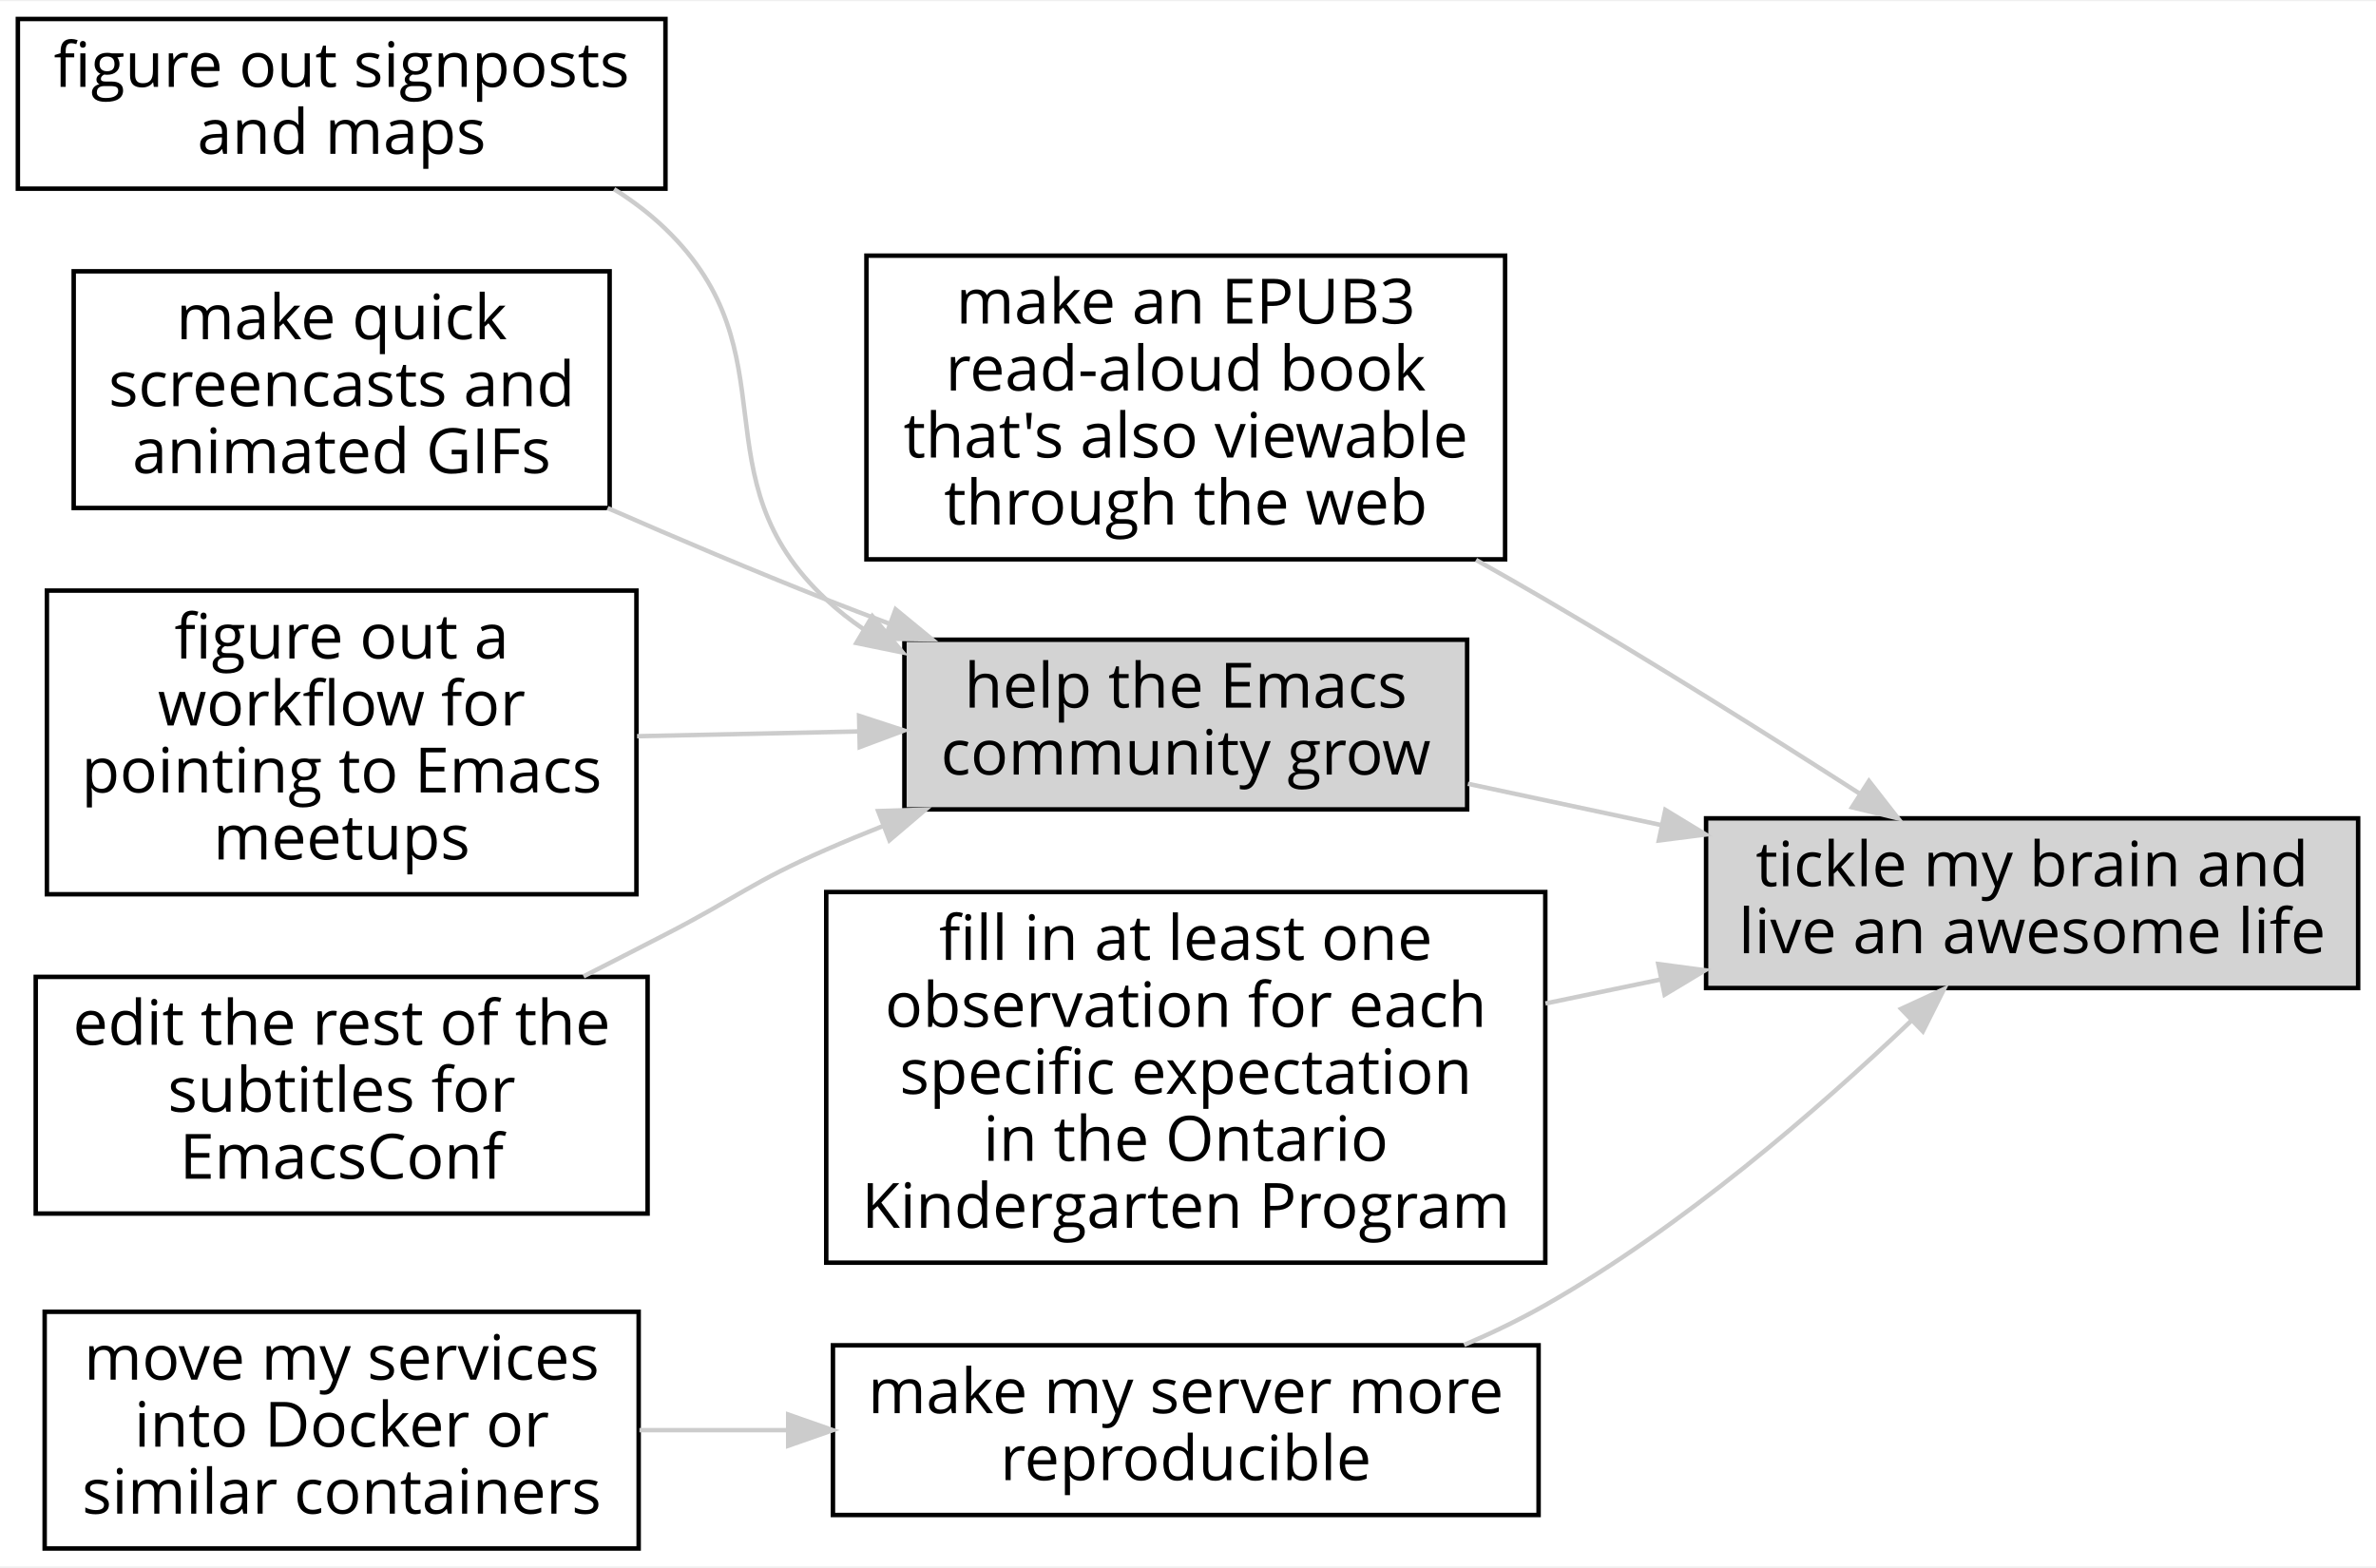
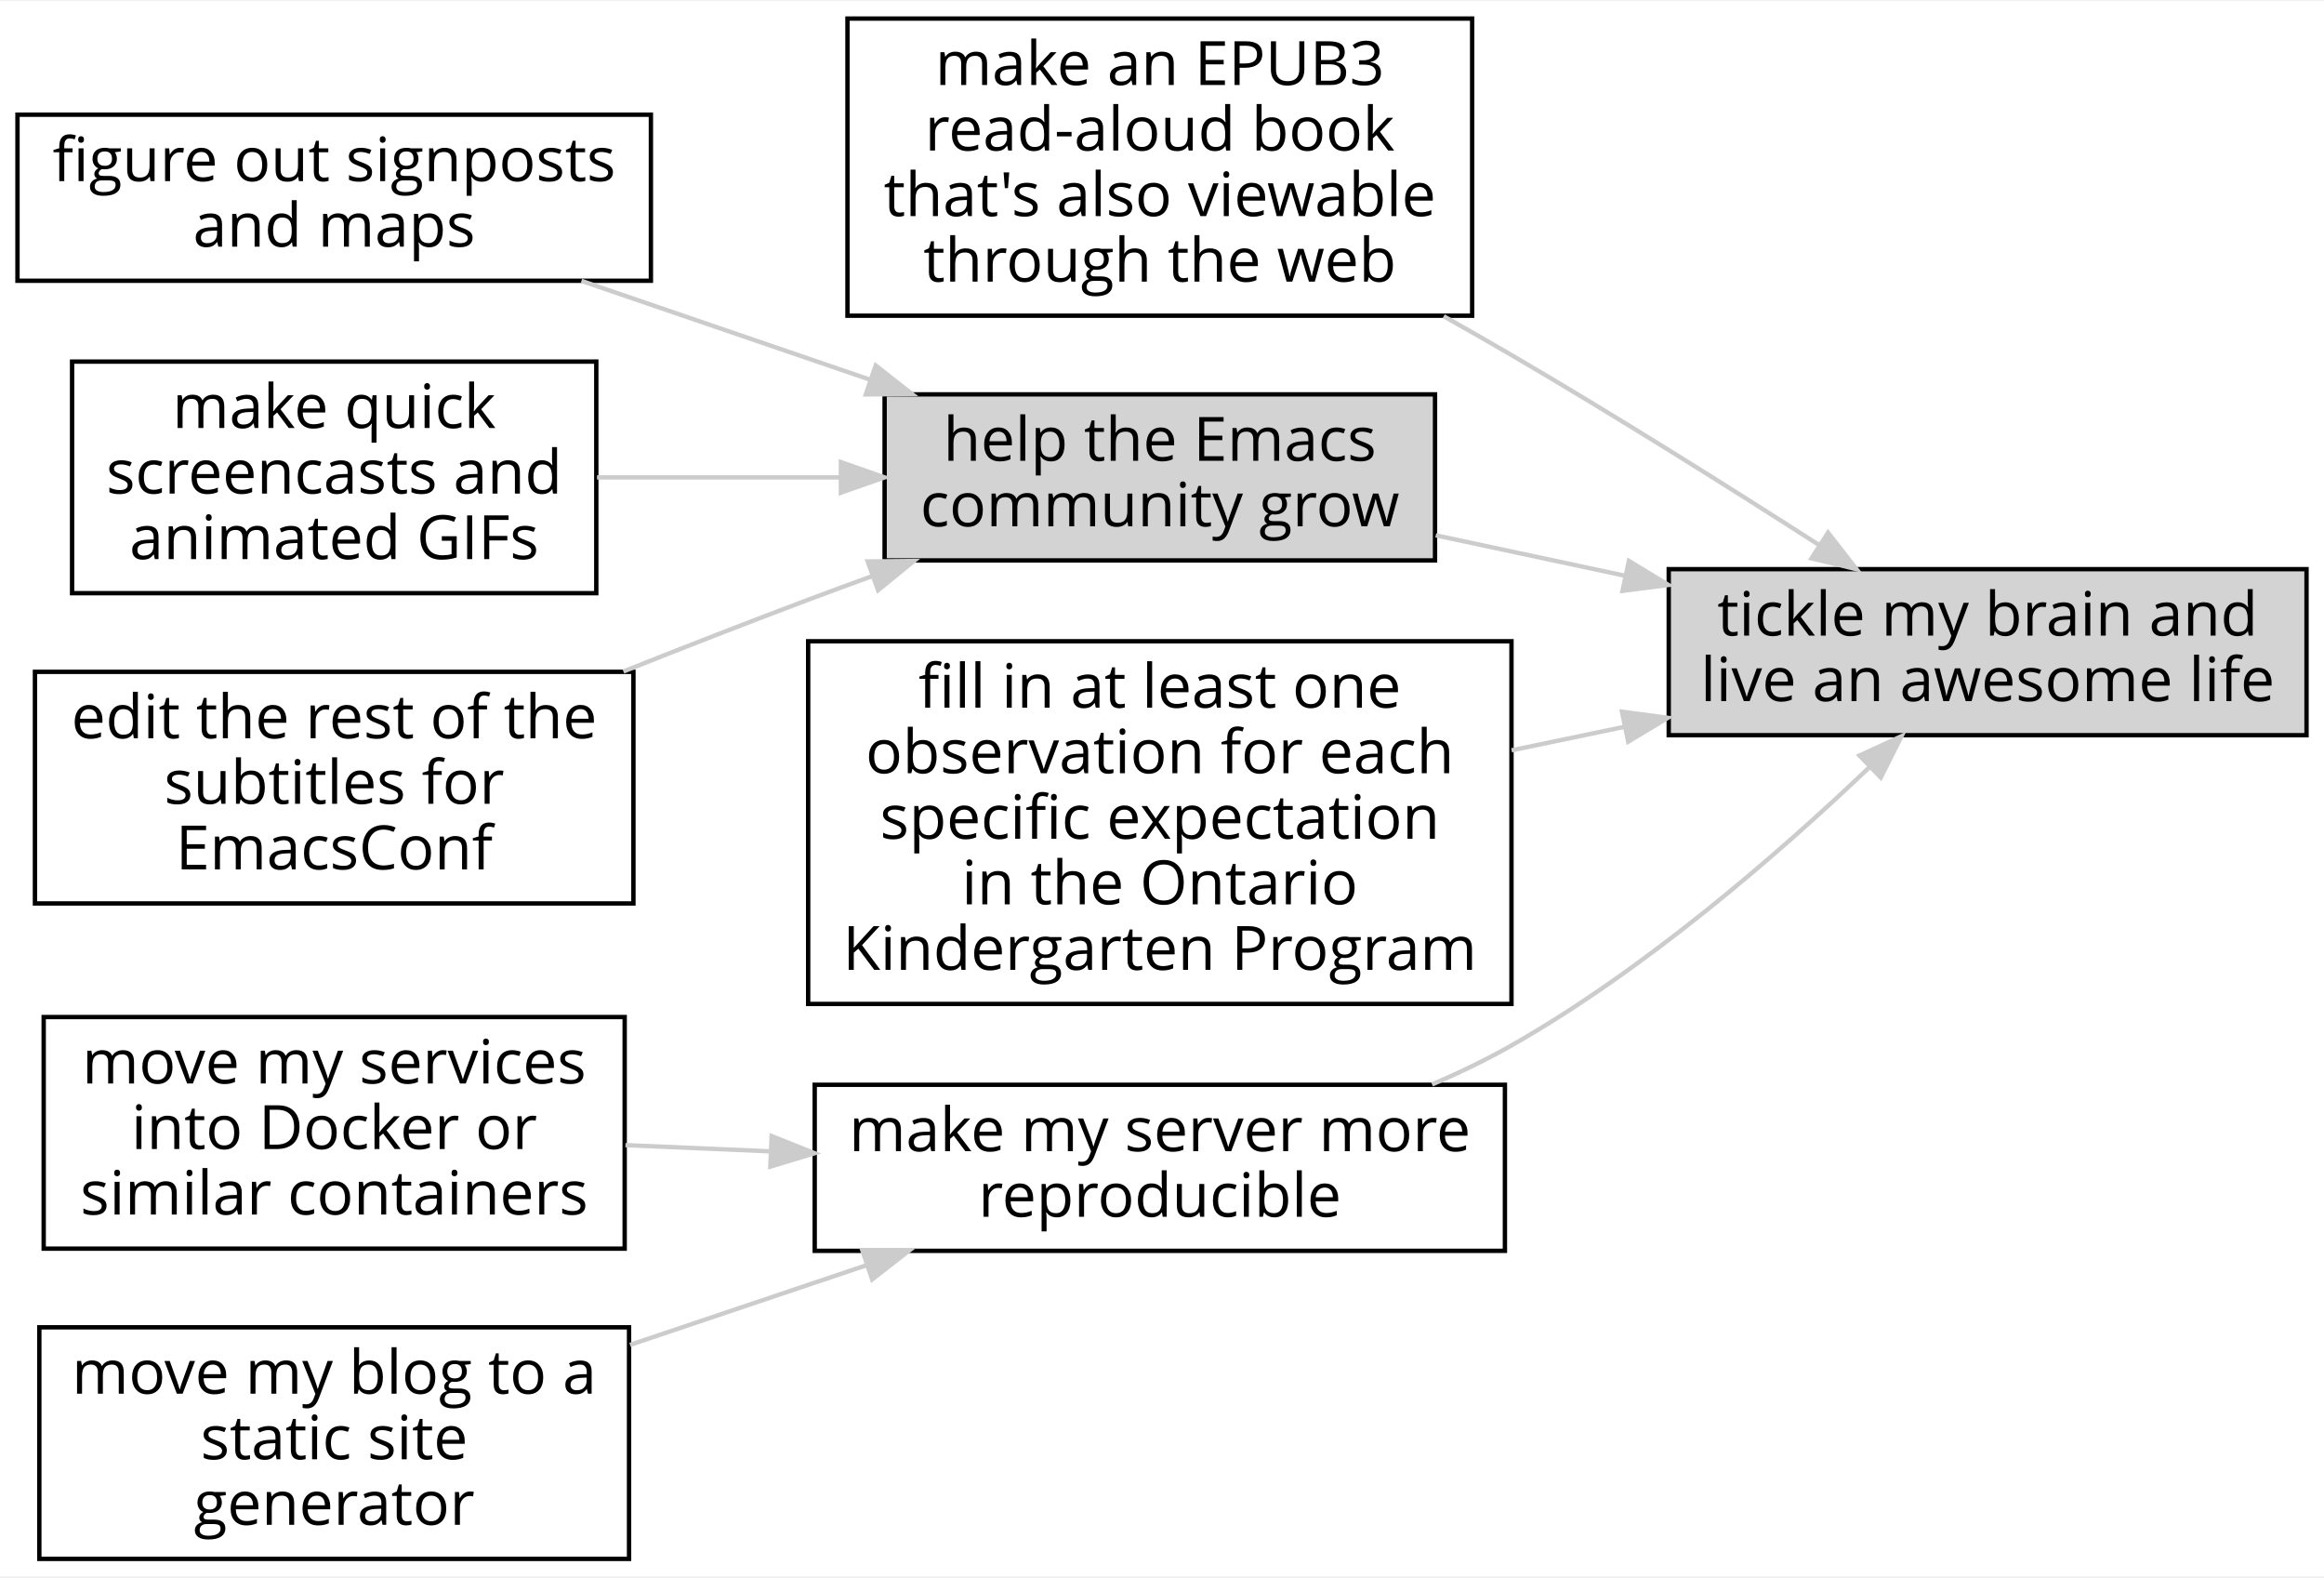
- <svg xmlns="http://www.w3.org/2000/svg" xmlns:xlink="http://www.w3.org/1999/xlink" width="532pt" height="351pt" viewBox="0.00 0.00 532.00 350.50">
-   <g id="G" class="graph" transform="scale(1 1) rotate(0) translate(4 346.5)">
-     <polygon fill="white" stroke="transparent" points="-4,4 -4,-346.5 528,-346.5 528,4 -4,4" />
+ <svg xmlns="http://www.w3.org/2000/svg" xmlns:xlink="http://www.w3.org/1999/xlink" width="532pt" height="361pt" viewBox="0.00 0.00 532.00 360.50">
+   <g id="G" class="graph" transform="scale(1 1) rotate(0) translate(4 356.5)">
+     <polygon fill="white" stroke="transparent" points="-4,4 -4,-356.5 528,-356.5 528,4 -4,4" />
    <g id="G_node1" class="node">
      <g id="a_G_node1">
        <a xlink:href="index.html#make_my_server_more_reproducible" xlink:title="make my server more reproducible" target="_parent">
-           <polygon fill="none" stroke="black" points="340.5,-45.5 182.5,-45.5 182.5,-7.5 340.5,-7.5 340.5,-45.5" />
-           <text text-anchor="middle" x="261.5" y="-30.3" font-family="Open Sans" font-size="14.00">make my server more</text>
-           <text text-anchor="middle" x="261.5" y="-15.3" font-family="Open Sans" font-size="14.00">reproducible</text>
+           <polygon fill="none" stroke="black" points="340.5,-108.5 182.5,-108.5 182.5,-70.5 340.5,-70.5 340.5,-108.5" />
+           <text text-anchor="middle" x="261.5" y="-93.3" font-family="Open Sans" font-size="14.00">make my server more</text>
+           <text text-anchor="middle" x="261.5" y="-78.3" font-family="Open Sans" font-size="14.00">reproducible</text>
        </a>
      </g>
    </g>
    <g id="G_node2" class="node">
      <g id="a_G_node2">
        <a xlink:href="index.html#tickle_my_brain_and_live_an_awesome_life" xlink:title="tickle my brain and live an awesome life" target="_parent">
-           <polygon fill="lightgrey" stroke="black" points="524,-163.5 378,-163.5 378,-125.5 524,-125.5 524,-163.5" />
-           <text text-anchor="middle" x="451" y="-148.3" font-family="Open Sans" font-size="14.00">tickle my brain and</text>
-           <text text-anchor="middle" x="451" y="-133.3" font-family="Open Sans" font-size="14.00">live an awesome life</text>
+           <polygon fill="lightgrey" stroke="black" points="524,-226.5 378,-226.5 378,-188.5 524,-188.5 524,-226.5" />
+           <text text-anchor="middle" x="451" y="-211.3" font-family="Open Sans" font-size="14.00">tickle my brain and</text>
+           <text text-anchor="middle" x="451" y="-196.3" font-family="Open Sans" font-size="14.00">live an awesome life</text>
        </a>
      </g>
    </g>
    <g id="G_edge1" class="edge">
-       <path fill="none" stroke="#cccccc" d="M323.83,-45.58C330.11,-48.27 336.27,-51.25 342,-54.5 372.67,-71.93 403.14,-98.36 423.85,-118.08" />
-       <polygon fill="#cccccc" stroke="#cccccc" points="421.67,-120.84 431.29,-125.28 426.54,-115.81 421.67,-120.84" />
+       <path fill="none" stroke="#cccccc" d="M323.83,-108.58C330.11,-111.27 336.27,-114.25 342,-117.5 372.67,-134.93 403.14,-161.36 423.85,-181.08" />
+       <polygon fill="#cccccc" stroke="#cccccc" points="421.67,-183.84 431.29,-188.28 426.54,-178.81 421.67,-183.84" />
    </g>
    <g id="G_node3" class="node">
      <g id="a_G_node3">
        <a xlink:href="index.html#make_an_EPUB3_read_aloud_book_that_s_also_viewable_through_the_web" xlink:title="make an EPUB3 read-aloud book that's also viewable through the web" target="_parent">
-           <polygon fill="none" stroke="black" points="333,-289.5 190,-289.5 190,-221.5 333,-221.5 333,-289.5" />
-           <text text-anchor="middle" x="261.5" y="-274.3" font-family="Open Sans" font-size="14.00">make an EPUB3</text>
-           <text text-anchor="middle" x="261.5" y="-259.3" font-family="Open Sans" font-size="14.00">read-aloud book</text>
-           <text text-anchor="middle" x="261.5" y="-244.3" font-family="Open Sans" font-size="14.00">that's also viewable</text>
-           <text text-anchor="middle" x="261.5" y="-229.3" font-family="Open Sans" font-size="14.00">through the web</text>
+           <polygon fill="none" stroke="black" points="333,-352.5 190,-352.5 190,-284.5 333,-284.5 333,-352.5" />
+           <text text-anchor="middle" x="261.5" y="-337.3" font-family="Open Sans" font-size="14.00">make an EPUB3</text>
+           <text text-anchor="middle" x="261.5" y="-322.3" font-family="Open Sans" font-size="14.00">read-aloud book</text>
+           <text text-anchor="middle" x="261.5" y="-307.3" font-family="Open Sans" font-size="14.00">that's also viewable</text>
+           <text text-anchor="middle" x="261.5" y="-292.3" font-family="Open Sans" font-size="14.00">through the web</text>
        </a>
      </g>
    </g>
    <g id="G_edge2" class="edge">
-       <path fill="none" stroke="#cccccc" d="M326.49,-221.37C331.76,-218.41 336.99,-215.43 342,-212.5 365.77,-198.61 391.91,-182.18 412.51,-168.96" />
-       <polygon fill="#cccccc" stroke="#cccccc" points="414.47,-171.86 420.98,-163.5 410.68,-165.97 414.47,-171.86" />
+       <path fill="none" stroke="#cccccc" d="M326.49,-284.37C331.76,-281.41 336.99,-278.43 342,-275.5 365.77,-261.61 391.91,-245.18 412.51,-231.96" />
+       <polygon fill="#cccccc" stroke="#cccccc" points="414.47,-234.86 420.98,-226.5 410.68,-228.97 414.47,-234.86" />
    </g>
    <g id="G_node4" class="node">
      <g id="a_G_node4">
        <a xlink:href="index.html#figure_out_signposts_and_maps" xlink:title="figure out signposts and maps" target="_parent">
-           <polygon fill="none" stroke="black" points="145,-342.5 0,-342.5 0,-304.5 145,-304.5 145,-342.5" />
-           <text text-anchor="middle" x="72.5" y="-327.3" font-family="Open Sans" font-size="14.00">figure out signposts</text>
-           <text text-anchor="middle" x="72.5" y="-312.3" font-family="Open Sans" font-size="14.00">and maps</text>
+           <polygon fill="none" stroke="black" points="145,-330.5 0,-330.5 0,-292.5 145,-292.5 145,-330.5" />
+           <text text-anchor="middle" x="72.5" y="-315.3" font-family="Open Sans" font-size="14.00">figure out signposts</text>
+           <text text-anchor="middle" x="72.5" y="-300.3" font-family="Open Sans" font-size="14.00">and maps</text>
        </a>
      </g>
    </g>
    <g id="G_node5" class="node">
      <g id="a_G_node5">
        <a xlink:href="index.html#help_the_Emacs_community_grow" xlink:title="help the Emacs community grow" target="_parent">
-           <polygon fill="lightgrey" stroke="black" points="324.5,-203.5 198.5,-203.5 198.5,-165.5 324.5,-165.5 324.5,-203.5" />
-           <text text-anchor="middle" x="261.5" y="-188.3" font-family="Open Sans" font-size="14.00">help the Emacs</text>
-           <text text-anchor="middle" x="261.5" y="-173.3" font-family="Open Sans" font-size="14.00">community grow</text>
+           <polygon fill="lightgrey" stroke="black" points="324.5,-266.5 198.5,-266.5 198.5,-228.5 324.5,-228.5 324.5,-266.5" />
+           <text text-anchor="middle" x="261.5" y="-251.3" font-family="Open Sans" font-size="14.00">help the Emacs</text>
+           <text text-anchor="middle" x="261.5" y="-236.3" font-family="Open Sans" font-size="14.00">community grow</text>
        </a>
      </g>
    </g>
    <g id="G_edge3" class="edge">
-       <path fill="none" stroke="#cccccc" d="M133.5,-304.39C137.65,-301.78 141.55,-298.83 145,-295.5 173.94,-267.58 151.58,-239.91 181,-212.5 183.59,-210.08 186.41,-207.87 189.38,-205.85" />
-       <polygon fill="#cccccc" stroke="#cccccc" points="191.32,-208.77 198.12,-200.64 187.74,-202.76 191.32,-208.77" />
+       <path fill="none" stroke="#cccccc" d="M129.1,-292.47C149.83,-285.38 173.54,-277.26 195.07,-269.89" />
+       <polygon fill="#cccccc" stroke="#cccccc" points="196.46,-273.12 204.79,-266.57 194.2,-266.49 196.46,-273.12" />
    </g>
-     <g id="G_edge7" class="edge">
-       <path fill="none" stroke="#cccccc" d="M324.67,-171.24C338.53,-168.28 353.43,-165.1 367.95,-162" />
-       <polygon fill="#cccccc" stroke="#cccccc" points="368.88,-165.39 377.93,-159.88 367.42,-158.54 368.88,-165.39" />
+     <g id="G_edge6" class="edge">
+       <path fill="none" stroke="#cccccc" d="M324.67,-234.24C338.53,-231.28 353.43,-228.1 367.95,-225" />
+       <polygon fill="#cccccc" stroke="#cccccc" points="368.88,-228.39 377.93,-222.88 367.42,-221.54 368.88,-228.39" />
    </g>
    <g id="G_node6" class="node">
      <g id="a_G_node6">
        <a xlink:href="index.html#make_quick_screencasts_and_animated_GIFs" xlink:title="make quick screencasts and animated GIFs" target="_parent">
-           <polygon fill="none" stroke="black" points="132.5,-286 12.5,-286 12.5,-233 132.5,-233 132.5,-286" />
-           <text text-anchor="middle" x="72.5" y="-270.8" font-family="Open Sans" font-size="14.00">make quick</text>
-           <text text-anchor="middle" x="72.5" y="-255.8" font-family="Open Sans" font-size="14.00">screencasts and</text>
-           <text text-anchor="middle" x="72.5" y="-240.8" font-family="Open Sans" font-size="14.00">animated GIFs</text>
+           <polygon fill="none" stroke="black" points="132.5,-274 12.5,-274 12.5,-221 132.5,-221 132.5,-274" />
+           <text text-anchor="middle" x="72.5" y="-258.8" font-family="Open Sans" font-size="14.00">make quick</text>
+           <text text-anchor="middle" x="72.5" y="-243.8" font-family="Open Sans" font-size="14.00">screencasts and</text>
+           <text text-anchor="middle" x="72.5" y="-228.8" font-family="Open Sans" font-size="14.00">animated GIFs</text>
        </a>
      </g>
    </g>
    <g id="G_edge4" class="edge">
-       <path fill="none" stroke="#cccccc" d="M132.04,-232.98C147.83,-226.08 164.99,-218.81 181,-212.5 185.53,-210.72 190.22,-208.92 194.96,-207.15" />
-       <polygon fill="#cccccc" stroke="#cccccc" points="196.53,-210.3 204.71,-203.57 194.11,-203.73 196.53,-210.3" />
+       <path fill="none" stroke="#cccccc" d="M132.67,-247.5C150.36,-247.5 169.96,-247.5 188.39,-247.5" />
+       <polygon fill="#cccccc" stroke="#cccccc" points="188.49,-251 198.49,-247.5 188.49,-244 188.49,-251" />
    </g>
    <g id="G_node7" class="node">
      <g id="a_G_node7">
-         <a xlink:href="index.html#figure_out_a_workflow_for_pointing_to_Emacs_meetups" xlink:title="figure out a workflow for pointing to Emacs meetups" target="_parent">
-           <polygon fill="none" stroke="black" points="138.5,-214.5 6.5,-214.5 6.5,-146.5 138.5,-146.5 138.5,-214.5" />
-           <text text-anchor="middle" x="72.5" y="-199.3" font-family="Open Sans" font-size="14.00">figure out a</text>
-           <text text-anchor="middle" x="72.5" y="-184.3" font-family="Open Sans" font-size="14.00">workflow for</text>
-           <text text-anchor="middle" x="72.5" y="-169.3" font-family="Open Sans" font-size="14.00">pointing to Emacs</text>
-           <text text-anchor="middle" x="72.5" y="-154.3" font-family="Open Sans" font-size="14.00">meetups</text>
+         <a xlink:href="index.html#edit_the_rest_of_the_subtitles_for_EmacsConf" xlink:title="edit the rest of the subtitles for EmacsConf" target="_parent">
+           <polygon fill="none" stroke="black" points="141,-203 4,-203 4,-150 141,-150 141,-203" />
+           <text text-anchor="middle" x="72.5" y="-187.8" font-family="Open Sans" font-size="14.00">edit the rest of the</text>
+           <text text-anchor="middle" x="72.5" y="-172.8" font-family="Open Sans" font-size="14.00">subtitles for</text>
+           <text text-anchor="middle" x="72.5" y="-157.8" font-family="Open Sans" font-size="14.00">EmacsConf</text>
        </a>
      </g>
    </g>
    <g id="G_edge5" class="edge">
-       <path fill="none" stroke="#cccccc" d="M138.64,-181.89C154.7,-182.24 172,-182.61 188.37,-182.96" />
-       <polygon fill="#cccccc" stroke="#cccccc" points="188.35,-186.46 198.42,-183.17 188.5,-179.46 188.35,-186.46" />
+       <path fill="none" stroke="#cccccc" d="M138.71,-203.09C152.62,-208.62 167.26,-214.34 181,-219.5 185.76,-221.29 190.69,-223.11 195.66,-224.91" />
+       <polygon fill="#cccccc" stroke="#cccccc" points="194.63,-228.26 205.22,-228.37 197,-221.68 194.63,-228.26" />
    </g>
    <g id="G_node8" class="node">
      <g id="a_G_node8">
-         <a xlink:href="index.html#edit_the_rest_of_the_subtitles_for_EmacsConf" xlink:title="edit the rest of the subtitles for EmacsConf" target="_parent">
-           <polygon fill="none" stroke="black" points="141,-128 4,-128 4,-75 141,-75 141,-128" />
-           <text text-anchor="middle" x="72.5" y="-112.8" font-family="Open Sans" font-size="14.00">edit the rest of the</text>
-           <text text-anchor="middle" x="72.5" y="-97.8" font-family="Open Sans" font-size="14.00">subtitles for</text>
-           <text text-anchor="middle" x="72.5" y="-82.8" font-family="Open Sans" font-size="14.00">EmacsConf</text>
+         <a xlink:href="index.html#move_my_services_into_Docker_or_similar_containers" xlink:title="move my services into Docker or similar containers" target="_parent">
+           <polygon fill="none" stroke="black" points="139,-124 6,-124 6,-71 139,-71 139,-124" />
+           <text text-anchor="middle" x="72.5" y="-108.8" font-family="Open Sans" font-size="14.00">move my services</text>
+           <text text-anchor="middle" x="72.5" y="-93.8" font-family="Open Sans" font-size="14.00">into Docker or</text>
+           <text text-anchor="middle" x="72.5" y="-78.8" font-family="Open Sans" font-size="14.00">similar containers</text>
        </a>
      </g>
    </g>
-     <g id="G_edge6" class="edge">
-       <path fill="none" stroke="#cccccc" d="M126.66,-128.12C132.85,-131.27 139.07,-134.44 145,-137.5 161.08,-145.79 164.42,-149.25 181,-156.5 185.11,-158.3 189.37,-160.06 193.7,-161.78" />
-       <polygon fill="#cccccc" stroke="#cccccc" points="192.63,-165.12 203.22,-165.46 195.15,-158.59 192.63,-165.12" />
+     <g id="G_edge7" class="edge">
+       <path fill="none" stroke="#cccccc" d="M139.17,-94.69C149.88,-94.23 161.14,-93.75 172.29,-93.27" />
+       <polygon fill="#cccccc" stroke="#cccccc" points="172.64,-96.76 182.48,-92.84 172.34,-89.77 172.64,-96.76" />
    </g>
    <g id="G_node9" class="node">
      <g id="a_G_node9">
-         <a xlink:href="index.html#move_my_services_into_Docker_or_similar_containers" xlink:title="move my services into Docker or similar containers" target="_parent">
-           <polygon fill="none" stroke="black" points="139,-53 6,-53 6,0 139,0 139,-53" />
-           <text text-anchor="middle" x="72.5" y="-37.8" font-family="Open Sans" font-size="14.00">move my services</text>
-           <text text-anchor="middle" x="72.5" y="-22.8" font-family="Open Sans" font-size="14.00">into Docker or</text>
-           <text text-anchor="middle" x="72.5" y="-7.8" font-family="Open Sans" font-size="14.00">similar containers</text>
+         <a xlink:href="index.html#move_my_blog_to_a_static_site_generator" xlink:title="move my blog to a static site generator" target="_parent">
+           <polygon fill="none" stroke="black" points="140,-53 5,-53 5,0 140,0 140,-53" />
+           <text text-anchor="middle" x="72.5" y="-37.8" font-family="Open Sans" font-size="14.00">move my blog to a</text>
+           <text text-anchor="middle" x="72.5" y="-22.8" font-family="Open Sans" font-size="14.00">static site</text>
+           <text text-anchor="middle" x="72.5" y="-7.8" font-family="Open Sans" font-size="14.00">generator</text>
        </a>
      </g>
    </g>
    <g id="G_edge8" class="edge">
-       <path fill="none" stroke="#cccccc" d="M139.17,-26.5C149.88,-26.5 161.14,-26.5 172.29,-26.5" />
-       <polygon fill="#cccccc" stroke="#cccccc" points="172.48,-30 182.48,-26.5 172.48,-23 172.48,-30" />
+       <path fill="none" stroke="#cccccc" d="M140.22,-48.98C157.83,-54.91 176.83,-61.31 194.41,-67.23" />
+       <polygon fill="#cccccc" stroke="#cccccc" points="193.41,-70.59 204.01,-70.47 195.65,-63.96 193.41,-70.59" />
    </g>
    <g id="G_node10" class="node">
      <g id="a_G_node10">
        <a xlink:href="index.html#fill_in_at_least_one_observation_for_each_specific_expectation_in_the_Ontario_Kindergarten_Program" xlink:title="fill in at least one observation for each specific expectation in the Ontario Kindergarten Program" target="_parent">
-           <polygon fill="none" stroke="black" points="342,-147 181,-147 181,-64 342,-64 342,-147" />
-           <text text-anchor="middle" x="261.5" y="-131.8" font-family="Open Sans" font-size="14.00">fill in at least one</text>
-           <text text-anchor="middle" x="261.5" y="-116.8" font-family="Open Sans" font-size="14.00">observation for each</text>
-           <text text-anchor="middle" x="261.5" y="-101.8" font-family="Open Sans" font-size="14.00">specific expectation</text>
-           <text text-anchor="middle" x="261.5" y="-86.8" font-family="Open Sans" font-size="14.00">in the Ontario</text>
-           <text text-anchor="middle" x="261.5" y="-71.8" font-family="Open Sans" font-size="14.00">Kindergarten Program</text>
+           <polygon fill="none" stroke="black" points="342,-210 181,-210 181,-127 342,-127 342,-210" />
+           <text text-anchor="middle" x="261.5" y="-194.8" font-family="Open Sans" font-size="14.00">fill in at least one</text>
+           <text text-anchor="middle" x="261.5" y="-179.8" font-family="Open Sans" font-size="14.00">observation for each</text>
+           <text text-anchor="middle" x="261.5" y="-164.8" font-family="Open Sans" font-size="14.00">specific expectation</text>
+           <text text-anchor="middle" x="261.5" y="-149.8" font-family="Open Sans" font-size="14.00">in the Ontario</text>
+           <text text-anchor="middle" x="261.5" y="-134.8" font-family="Open Sans" font-size="14.00">Kindergarten Program</text>
        </a>
      </g>
    </g>
    <g id="G_edge9" class="edge">
-       <path fill="none" stroke="#cccccc" d="M342.02,-122.04C350.55,-123.82 359.25,-125.62 367.82,-127.41" />
-       <polygon fill="#cccccc" stroke="#cccccc" points="367.3,-130.87 377.8,-129.48 368.72,-124.02 367.3,-130.87" />
+       <path fill="none" stroke="#cccccc" d="M342.02,-185.04C350.55,-186.82 359.25,-188.62 367.82,-190.41" />
+       <polygon fill="#cccccc" stroke="#cccccc" points="367.3,-193.87 377.8,-192.48 368.72,-187.02 367.3,-193.87" />
    </g>
  </g>
</svg>
